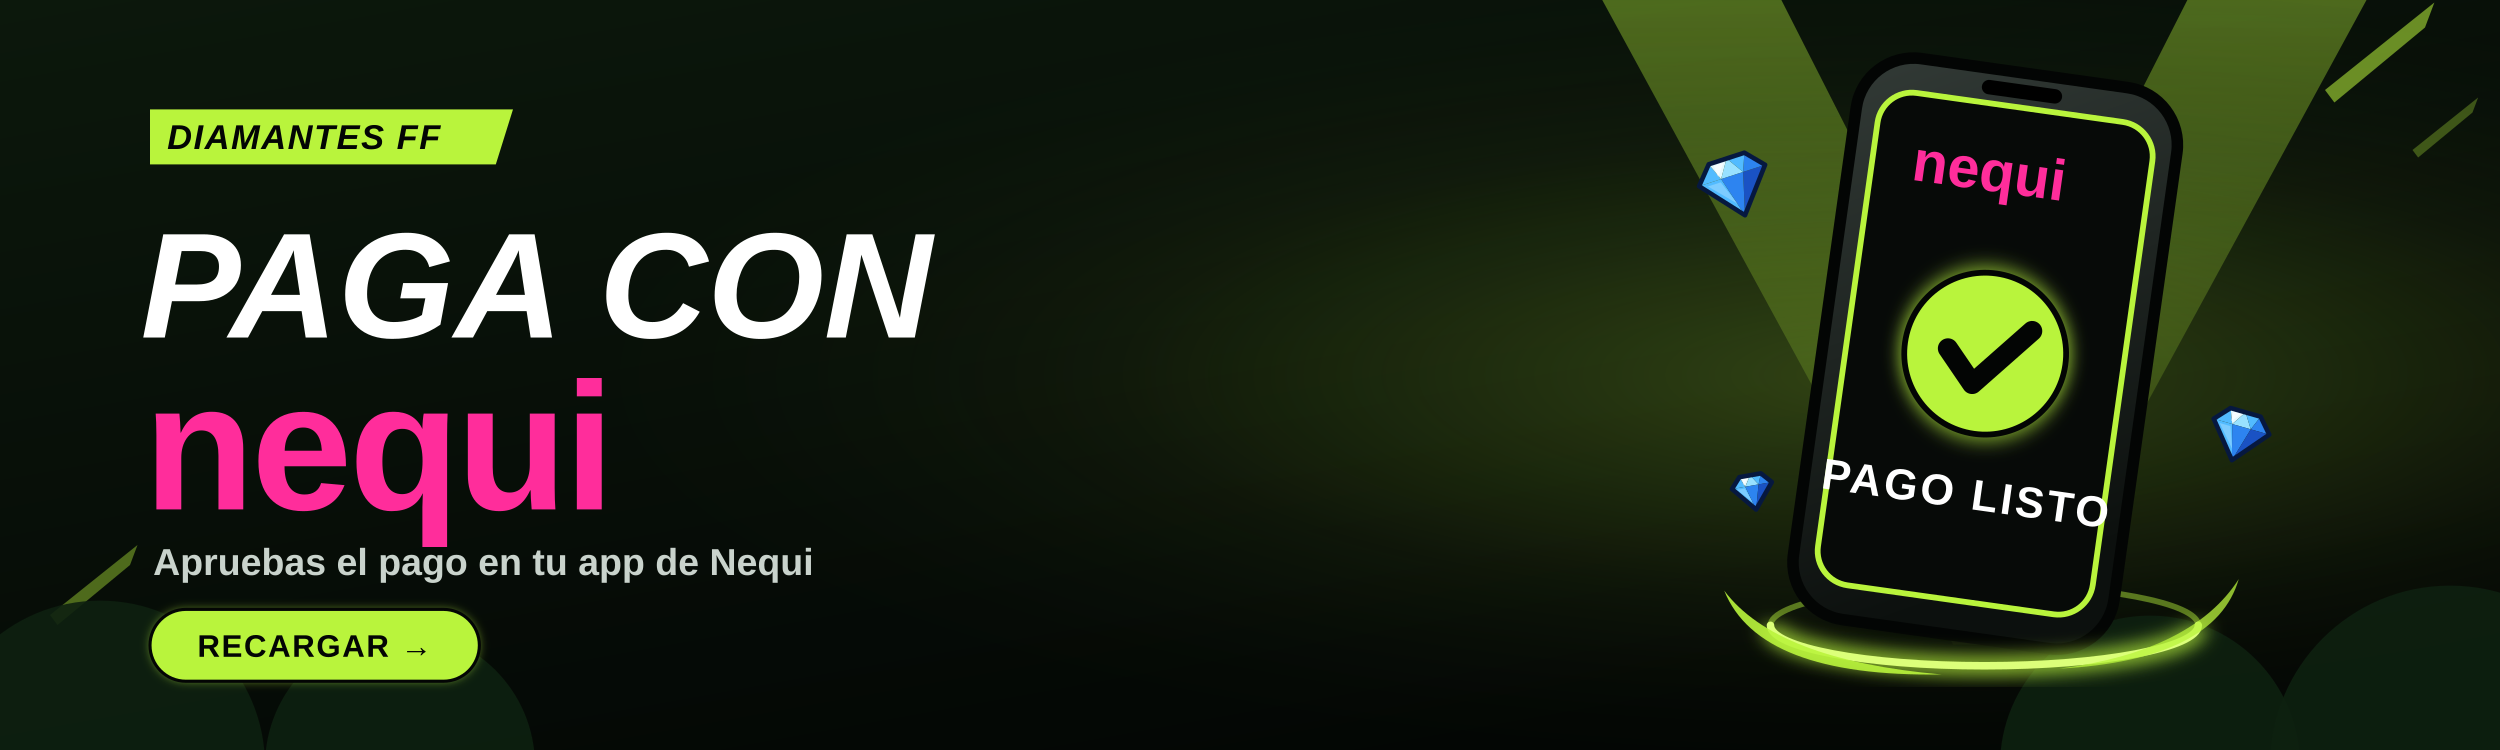
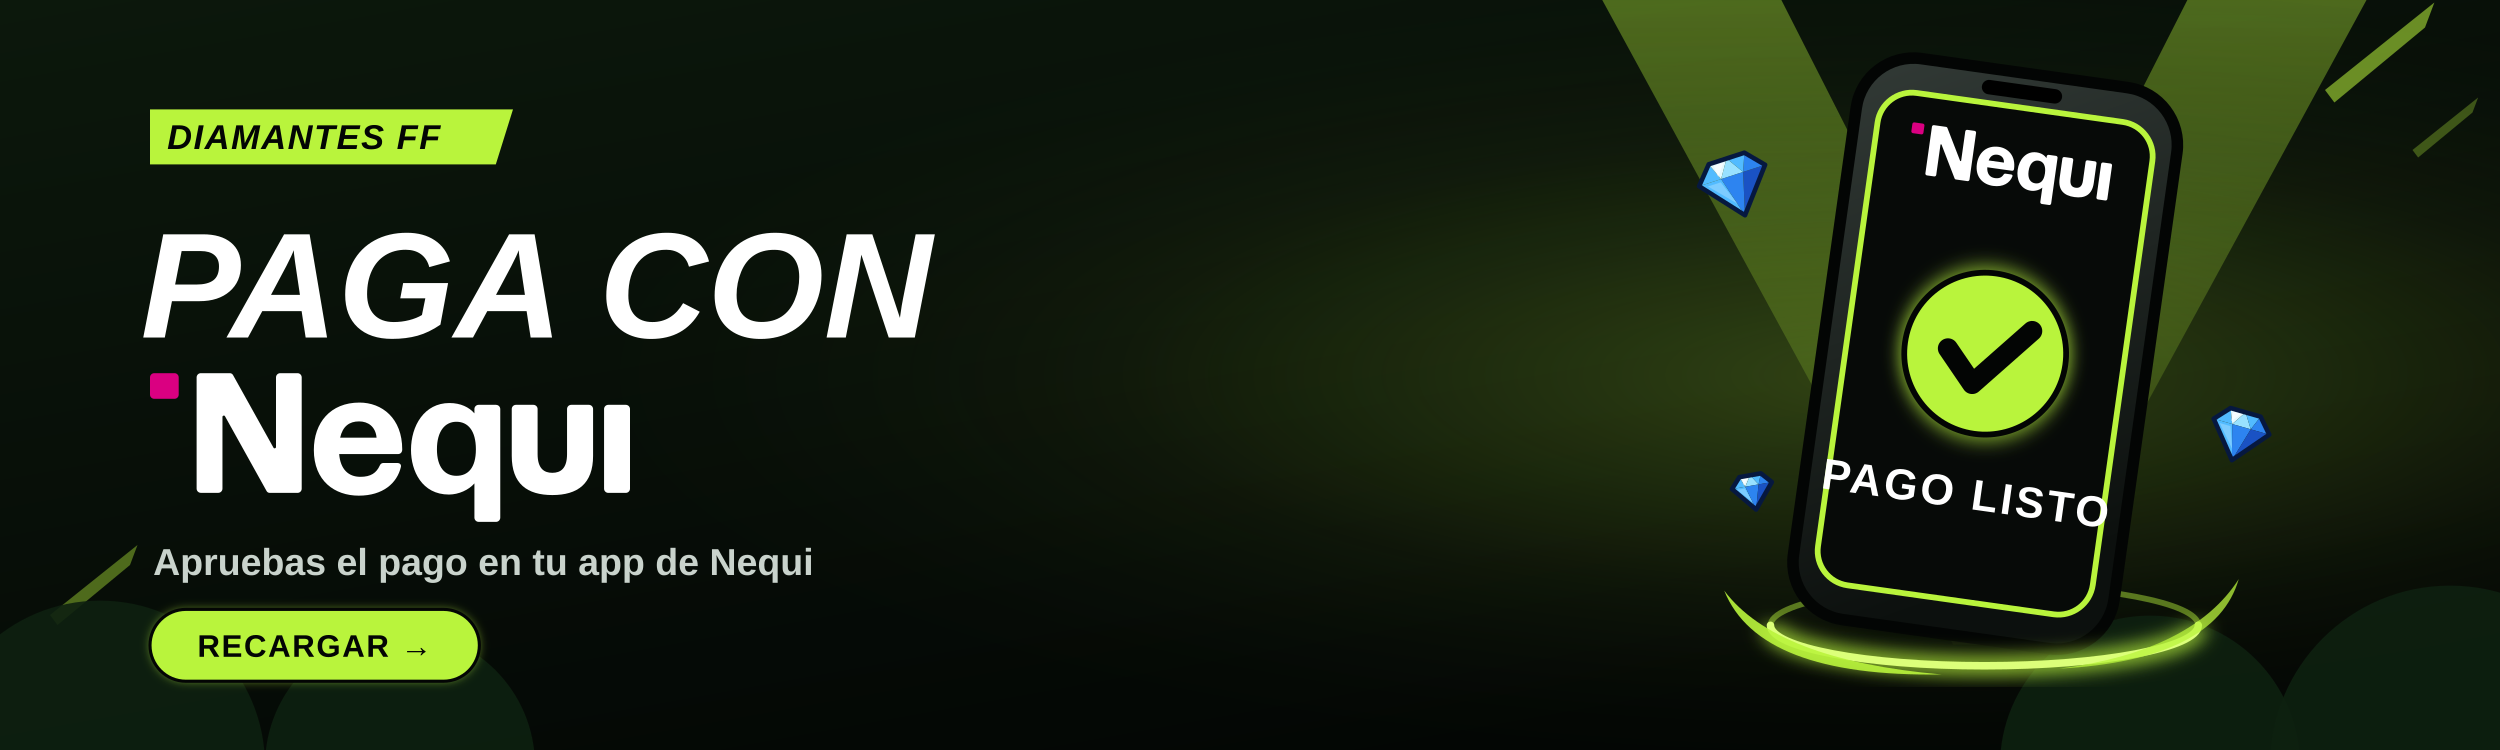
<svg xmlns="http://www.w3.org/2000/svg" viewBox="0 0 1600 480" width="1600" height="480">
  <defs>
    <linearGradient id="bg" x1="0" y1="0" x2="0.6" y2="1">
      <stop offset="0" stop-color="#0c180c" />
      <stop offset="1" stop-color="#030604" />
    </linearGradient>
    <linearGradient id="v" x1="0" y1="0" x2="0" y2="1">
      <stop offset="0" stop-color="#b9f43c" stop-opacity=".4" />
      <stop offset="1" stop-color="#b9f43c" stop-opacity=".03" />
    </linearGradient>
    <radialGradient id="glow" cx="0.75" cy="0.5" r="0.55">
      <stop offset="0" stop-color="#b9f43c" stop-opacity=".24" />
      <stop offset=".55" stop-color="#b9f43c" stop-opacity=".05" />
      <stop offset="1" stop-color="#000" stop-opacity="0" />
    </radialGradient>
    <radialGradient id="gemglow">
      <stop offset="0" stop-color="#4fc3ff" stop-opacity=".5" />
      <stop offset="1" stop-color="#4fc3ff" stop-opacity="0" />
    </radialGradient>
    <linearGradient id="dark" x1="0" y1="0" x2="0.3" y2="1">
      <stop offset="0" stop-color="#323a36" />
      <stop offset="1" stop-color="#0c100e" />
    </linearGradient>
    <linearGradient id="lid" x1="0" y1="0" x2="0" y2="1">
      <stop offset="0" stop-color="#47524c" />
      <stop offset="1" stop-color="#1b221e" />
    </linearGradient>
    <filter id="soft" x="-50%" y="-50%" width="200%" height="200%">
      <feGaussianBlur stdDeviation="3" />
    </filter>
    <path id="spark" d="M0 -10L2.2 -2.2L10 0L2.2 2.2L0 10L-2.2 2.2L-10 0L-2.2 -2.2Z" fill="#fff" />
  </defs>
  <rect width="1600" height="480" fill="url(#bg)" />
  <path d="M1020 -10H1135L1270 255.75L1405 -10H1520L1290 412.5H1250Z" fill="url(#v)" />
  <rect width="1600" height="480" fill="url(#glow)" />
  <path d="M1488 57.6L1558 1.6L1552 17.6L1494 65.6Z" fill="#b9f43c" opacity="0.55" />
  <path d="M1544 96L1586 62.4L1582.4 72L1547.6 100.8Z" fill="#b9f43c" opacity="0.3" />
  <path d="M32 393.6L88 348.8L83.2 361.6L36.8 400Z" fill="#b9f43c" opacity="0.4" />
  <circle cx="64" cy="490" r="105.6" fill="#0d200f" opacity=".9" />
  <circle cx="256" cy="490" r="86.4" fill="#0d200f" opacity=".9" />
  <circle cx="1376" cy="490" r="96" fill="#0d200f" opacity=".9" />
  <circle cx="1568" cy="490" r="115.2" fill="#0d200f" opacity=".9" />
  <g transform="translate(1270 230) scale(1.85)">
    <path d="M-74 92A74 14 0 0 1 74 92" fill="none" stroke="#b9f43c" stroke-opacity=".45" stroke-width="2" />
    <g transform="rotate(8)">
      <rect x="-56" y="-100" width="112" height="196" rx="20" fill="url(#dark)" stroke="#030504" stroke-width="4" />
      <rect x="-48" y="-88" width="96" height="172" rx="12" fill="#070a08" stroke="#b9f43c" stroke-width="2" />
      <rect x="-14" y="-96" width="28" height="5" rx="2.5" fill="#000" />
-       <text x="-34" y="-58" font-family="Arial, Helvetica, sans-serif" font-weight="900" font-size="20" fill="#ff2d9b">nequi</text>
+       <g transform="translate(-36 -78) scale(0.6769231)">
+         <rect x="0" y="0.28" width="6.22" height="5.56" rx="0.92" fill="#DA0081" />
+         <path d="M31.99 0.28H28.22C27.7 0.28 27.3 0.7 27.3 1.2V16.28C27.3 16.58 26.9 16.7 26.75 16.42L17.99 0.69C17.85 0.43 17.59 0.28 17.28 0.28H11.02C10.5 0.28 10.1 0.7 10.1 1.2V25.29C10.1 25.81 10.52 26.21 11.02 26.21H14.79C15.3 26.21 15.7 25.79 15.7 25.29V9.76C15.7 9.46 16.11 9.34 16.25 9.62L25.26 25.82C25.4 26.08 25.66 26.22 25.96 26.22H31.96C32.47 26.22 32.87 25.81 32.87 25.31V1.2C32.87 0.69 32.46 0.28 31.96 0.28Z" fill="#fff" />
+         <path d="M54.65 16.81C54.65 10.02 50.24 6.65 45.39 6.65C39.09 6.65 35.5 11.02 35.5 16.92C35.5 23.63 40.01 26.82 45.24 26.82C50.48 26.82 53.54 24.11 54.36 20.6C54.47 20.15 54.21 19.74 53.54 19.74H50.57C50.24 19.74 49.95 19.92 49.8 20.26C49.06 21.89 47.87 22.74 45.58 22.74C42.99 22.74 41.25 21.11 40.99 17.81H53.73C54.28 17.81 54.65 17.41 54.65 16.81ZM41.2 14.25C41.75 11.81 43.16 10.73 45.31 10.73C47.22 10.73 48.87 11.84 49.09 14.25H41.2Z" fill="#fff" />
+         <path d="M103.08 7.14H99.3C98.79 7.14 98.38 7.55 98.38 8.05V25.31C98.38 25.81 98.79 26.22 99.3 26.22H103.08C103.59 26.22 104 25.81 104 25.31V8.05C104 7.55 103.59 7.14 103.08 7.14Z" fill="#fff" />
+         <path d="M74.98 7.14H71.21C70.69 7.14 70.29 7.55 70.29 8.05V8.99C69.16 7.67 67.31 6.75 64.88 6.75C59.43 6.75 56.55 11.68 56.55 16.91C56.55 21.47 58.92 26.58 64.77 26.58C66.86 26.58 69.08 25.58 70.29 24.16V31.58C70.29 32.09 70.71 32.5 71.21 32.5H74.98C75.49 32.5 75.89 32.08 75.89 31.58V8.07C75.89 7.55 75.48 7.15 74.98 7.15ZM66.39 22.52C63.91 22.52 62.17 20.69 62.17 16.78C62.17 12.86 63.91 10.81 66.39 10.81C68.87 10.81 70.61 12.7 70.61 16.78C70.61 20.86 68.87 22.52 66.39 22.52Z" fill="#fff" />
+         <path d="M95.05 7.14H91.28C90.76 7.14 90.36 7.55 90.36 8.05V17.81C90.36 20.95 88.96 21.87 87.17 21.87C85.38 21.87 83.98 20.95 83.98 17.81V8.05C83.98 7.54 83.56 7.14 83.06 7.14H79.29C78.78 7.14 78.38 7.55 78.38 8.05V18.21C78.38 24.26 81.71 26.69 87.19 26.69C92.66 26.69 96 24.24 96 18.21V8.05C96 7.54 95.58 7.14 95.08 7.14Z" fill="#fff" />
+       </g>
      <circle cx="0" cy="-2" r="30" fill="#b9f43c" filter="url(#soft)" opacity=".7" />
      <circle cx="0" cy="-2" r="28" fill="#b9f43c" stroke="#030504" stroke-width="2" />
      <path d="M-13 -2L-3 9L15 -12" fill="none" stroke="#030504" stroke-width="7" stroke-linecap="round" stroke-linejoin="round" />
      <text x="0" y="52" font-family="Arial Black, Arial, Helvetica, sans-serif" font-weight="900" font-size="15" fill="#fff" text-anchor="middle" letter-spacing="1">PAGO LISTO</text>
    </g>
    <g transform="rotate(-18 -86 -59.68)" stroke-linejoin="round">
      <path d="M-92.48 -70L-98 -63.808L-90 -63.808Z" fill="#52bbff" />
      <path d="M-92.48 -70L-86 -70L-90 -63.808Z" fill="#e3f9ff" />
      <path d="M-86 -70L-90 -63.808L-82 -63.808Z" fill="#98e1ff" />
      <path d="M-86 -70L-79.52 -70L-82 -63.808Z" fill="#52bbff" />
      <path d="M-79.52 -70L-74 -63.808L-82 -63.808Z" fill="#2d84f0" />
      <path d="M-98 -63.808L-90 -63.808L-86 -49.36Z" fill="#52bbff" />
      <path d="M-90 -63.808L-82 -63.808L-86 -49.36Z" fill="#2d84f0" />
      <path d="M-82 -63.808L-74 -63.808L-86 -49.36Z" fill="#1a52c4" />
      <path d="M-91.04 -68.968L-87.44 -68.968L-90.72 -64.84Z" fill="#fff" opacity=".7" />
      <path d="M-95.12 -62.776L-90.48 -62.776L-87.2 -53.901Z" fill="#fff" opacity=".25" />
      <path d="M-92.48 -70H-79.52L-74 -63.808L-86 -49.36L-98 -63.808Z" fill="none" stroke="#06183f" stroke-width="1.6" />
    </g>
    <g transform="rotate(16 88 26.6)" stroke-linejoin="round">
      <path d="M82.6 18L78 23.16L84.667 23.16Z" fill="#52bbff" />
      <path d="M82.6 18L88 18L84.667 23.16Z" fill="#e3f9ff" />
      <path d="M88 18L84.667 23.16L91.333 23.16Z" fill="#98e1ff" />
      <path d="M88 18L93.4 18L91.333 23.16Z" fill="#52bbff" />
      <path d="M93.4 18L98 23.16L91.333 23.16Z" fill="#2d84f0" />
      <path d="M78 23.16L84.667 23.16L88 35.2Z" fill="#52bbff" />
      <path d="M84.667 23.16L91.333 23.16L88 35.2Z" fill="#2d84f0" />
      <path d="M91.333 23.16L98 23.16L88 35.2Z" fill="#1a52c4" />
      <path d="M83.8 18.86L86.8 18.86L84.067 22.3Z" fill="#fff" opacity=".7" />
      <path d="M80.4 24.02L84.267 24.02L87 31.416Z" fill="#fff" opacity=".25" />
      <path d="M82.6 18H93.4L98 23.16L88 35.2L78 23.16Z" fill="none" stroke="#06183f" stroke-width="1.6" />
    </g>
    <g transform="rotate(-10 -80 46.02)" stroke-linejoin="round">
      <path d="M-83.78 40L-87 43.612L-82.333 43.612Z" fill="#52bbff" />
      <path d="M-83.78 40L-80 40L-82.333 43.612Z" fill="#e3f9ff" />
      <path d="M-80 40L-82.333 43.612L-77.667 43.612Z" fill="#98e1ff" />
      <path d="M-80 40L-76.22 40L-77.667 43.612Z" fill="#52bbff" />
      <path d="M-76.22 40L-73 43.612L-77.667 43.612Z" fill="#2d84f0" />
      <path d="M-87 43.612L-82.333 43.612L-80 52.04Z" fill="#52bbff" />
      <path d="M-82.333 43.612L-77.667 43.612L-80 52.04Z" fill="#2d84f0" />
      <path d="M-77.667 43.612L-73 43.612L-80 52.04Z" fill="#1a52c4" />
      <path d="M-82.94 40.602L-80.84 40.602L-82.753 43.01Z" fill="#fff" opacity=".7" />
      <path d="M-85.32 44.214L-82.613 44.214L-80.7 49.391Z" fill="#fff" opacity=".25" />
      <path d="M-83.78 40H-76.22L-73 43.612L-80 52.04L-87 43.612Z" fill="none" stroke="#06183f" stroke-width="1.6" />
    </g>
    <path d="M-74 92A74 14 0 0 0 74 92" fill="none" stroke="#b9f43c" stroke-width="7" filter="url(#soft)" opacity=".75" />
    <path d="M-74 92A74 14 0 0 0 74 92" fill="none" stroke="#dcff7a" stroke-width="2.6" stroke-linecap="round" />
    <path d="M-90 80Q-78 110 -14.8 109Q-72 104 -90 80Z" fill="#b9f43c" opacity=".9" />
    <path d="M88 76Q80 104 25.9 107Q72 101 88 76Z" fill="#b9f43c" opacity=".75" />
  </g>
  <g transform="translate(96 70)">
    <path d="M0 0H232.32L221.32 35.2H0Z" fill="#b9f43c" />
    <text x="11" y="25.344" font-family="Arial Black, Arial, Helvetica, sans-serif" font-weight="900" font-style="italic" font-size="22" fill="#030504" letter-spacing="1">DIAMANTES FF</text>
  </g>
  <text x="90" y="216" font-family="Arial Black, Arial, Helvetica, sans-serif" font-weight="900" font-style="italic" font-size="96" fill="#fff">PAGA CON</text>
-   <text x="92" y="326" font-family="Arial, Helvetica, sans-serif" font-weight="900" font-size="116" fill="#ff2d9b" letter-spacing="-2">nequi</text>
+   <g transform="translate(96 238) scale(2.953846)">
+     <rect x="0" y="0.28" width="6.22" height="5.56" rx="0.92" fill="#DA0081" />
+     <path d="M31.99 0.28H28.22C27.7 0.28 27.3 0.7 27.3 1.2V16.28C27.3 16.58 26.9 16.7 26.75 16.42L17.99 0.69C17.85 0.43 17.59 0.28 17.28 0.28H11.02C10.5 0.28 10.1 0.7 10.1 1.2V25.29C10.1 25.81 10.52 26.21 11.02 26.21H14.79C15.3 26.21 15.7 25.79 15.7 25.29V9.76C15.7 9.46 16.11 9.34 16.25 9.62L25.26 25.82C25.4 26.08 25.66 26.22 25.96 26.22H31.96C32.47 26.22 32.87 25.81 32.87 25.31V1.2C32.87 0.69 32.46 0.28 31.96 0.28Z" fill="#fff" />
+     <path d="M54.65 16.81C54.65 10.02 50.24 6.65 45.39 6.65C39.09 6.65 35.5 11.02 35.5 16.92C35.5 23.63 40.01 26.82 45.24 26.82C50.48 26.82 53.54 24.11 54.36 20.6C54.47 20.15 54.21 19.74 53.54 19.74H50.57C50.24 19.74 49.95 19.92 49.8 20.26C49.06 21.89 47.87 22.74 45.58 22.74C42.99 22.74 41.25 21.11 40.99 17.81H53.73C54.28 17.81 54.65 17.41 54.65 16.81ZM41.2 14.25C41.75 11.81 43.16 10.73 45.31 10.73C47.22 10.73 48.87 11.84 49.09 14.25H41.2Z" fill="#fff" />
+     <path d="M103.08 7.14H99.3C98.79 7.14 98.38 7.55 98.38 8.05V25.31C98.38 25.81 98.79 26.22 99.3 26.22H103.08C103.59 26.22 104 25.81 104 25.31V8.05C104 7.55 103.59 7.14 103.08 7.14Z" fill="#fff" />
+     <path d="M74.98 7.14H71.21C70.69 7.14 70.29 7.55 70.29 8.05V8.99C69.16 7.67 67.31 6.75 64.88 6.75C59.43 6.75 56.55 11.68 56.55 16.91C56.55 21.47 58.92 26.58 64.77 26.58C66.86 26.58 69.08 25.58 70.29 24.16V31.58C70.29 32.09 70.71 32.5 71.21 32.5H74.98C75.49 32.5 75.89 32.08 75.89 31.58V8.07C75.89 7.55 75.48 7.15 74.98 7.15ZM66.39 22.52C63.91 22.52 62.17 20.69 62.17 16.78C62.17 12.86 63.91 10.81 66.39 10.81C68.87 10.81 70.61 12.7 70.61 16.78C70.61 20.86 68.87 22.52 66.39 22.52Z" fill="#fff" />
+     <path d="M95.05 7.14H91.28C90.76 7.14 90.36 7.55 90.36 8.05V17.81C90.36 20.95 88.96 21.87 87.17 21.87C85.38 21.87 83.98 20.95 83.98 17.81V8.05C83.98 7.54 83.56 7.14 83.06 7.14H79.29C78.78 7.14 78.38 7.55 78.38 8.05V18.21C78.38 24.26 81.71 26.69 87.19 26.69C92.66 26.69 96 24.24 96 18.21V8.05C96 7.54 95.58 7.14 95.08 7.14Z" fill="#fff" />
+   </g>
  <text x="98" y="368" font-family="Arial, Helvetica, sans-serif" font-weight="700" font-size="24" fill="#c9d3cc" text-anchor="start">Apruebas el pago en tu app de Nequi</text>
  <g transform="translate(96 390)">
    <rect width="210.8" height="46" rx="23" fill="#b9f43c" filter="url(#soft)" opacity=".55" />
    <rect width="210.8" height="46" rx="23" fill="#b9f43c" stroke="#030504" stroke-width="2" />
    <text x="105.4" y="30.36" font-family="Arial Black, Arial, Helvetica, sans-serif" font-weight="900" font-size="20" fill="#030504" text-anchor="middle" letter-spacing="1">RECARGAR  →</text>
  </g>
</svg>
